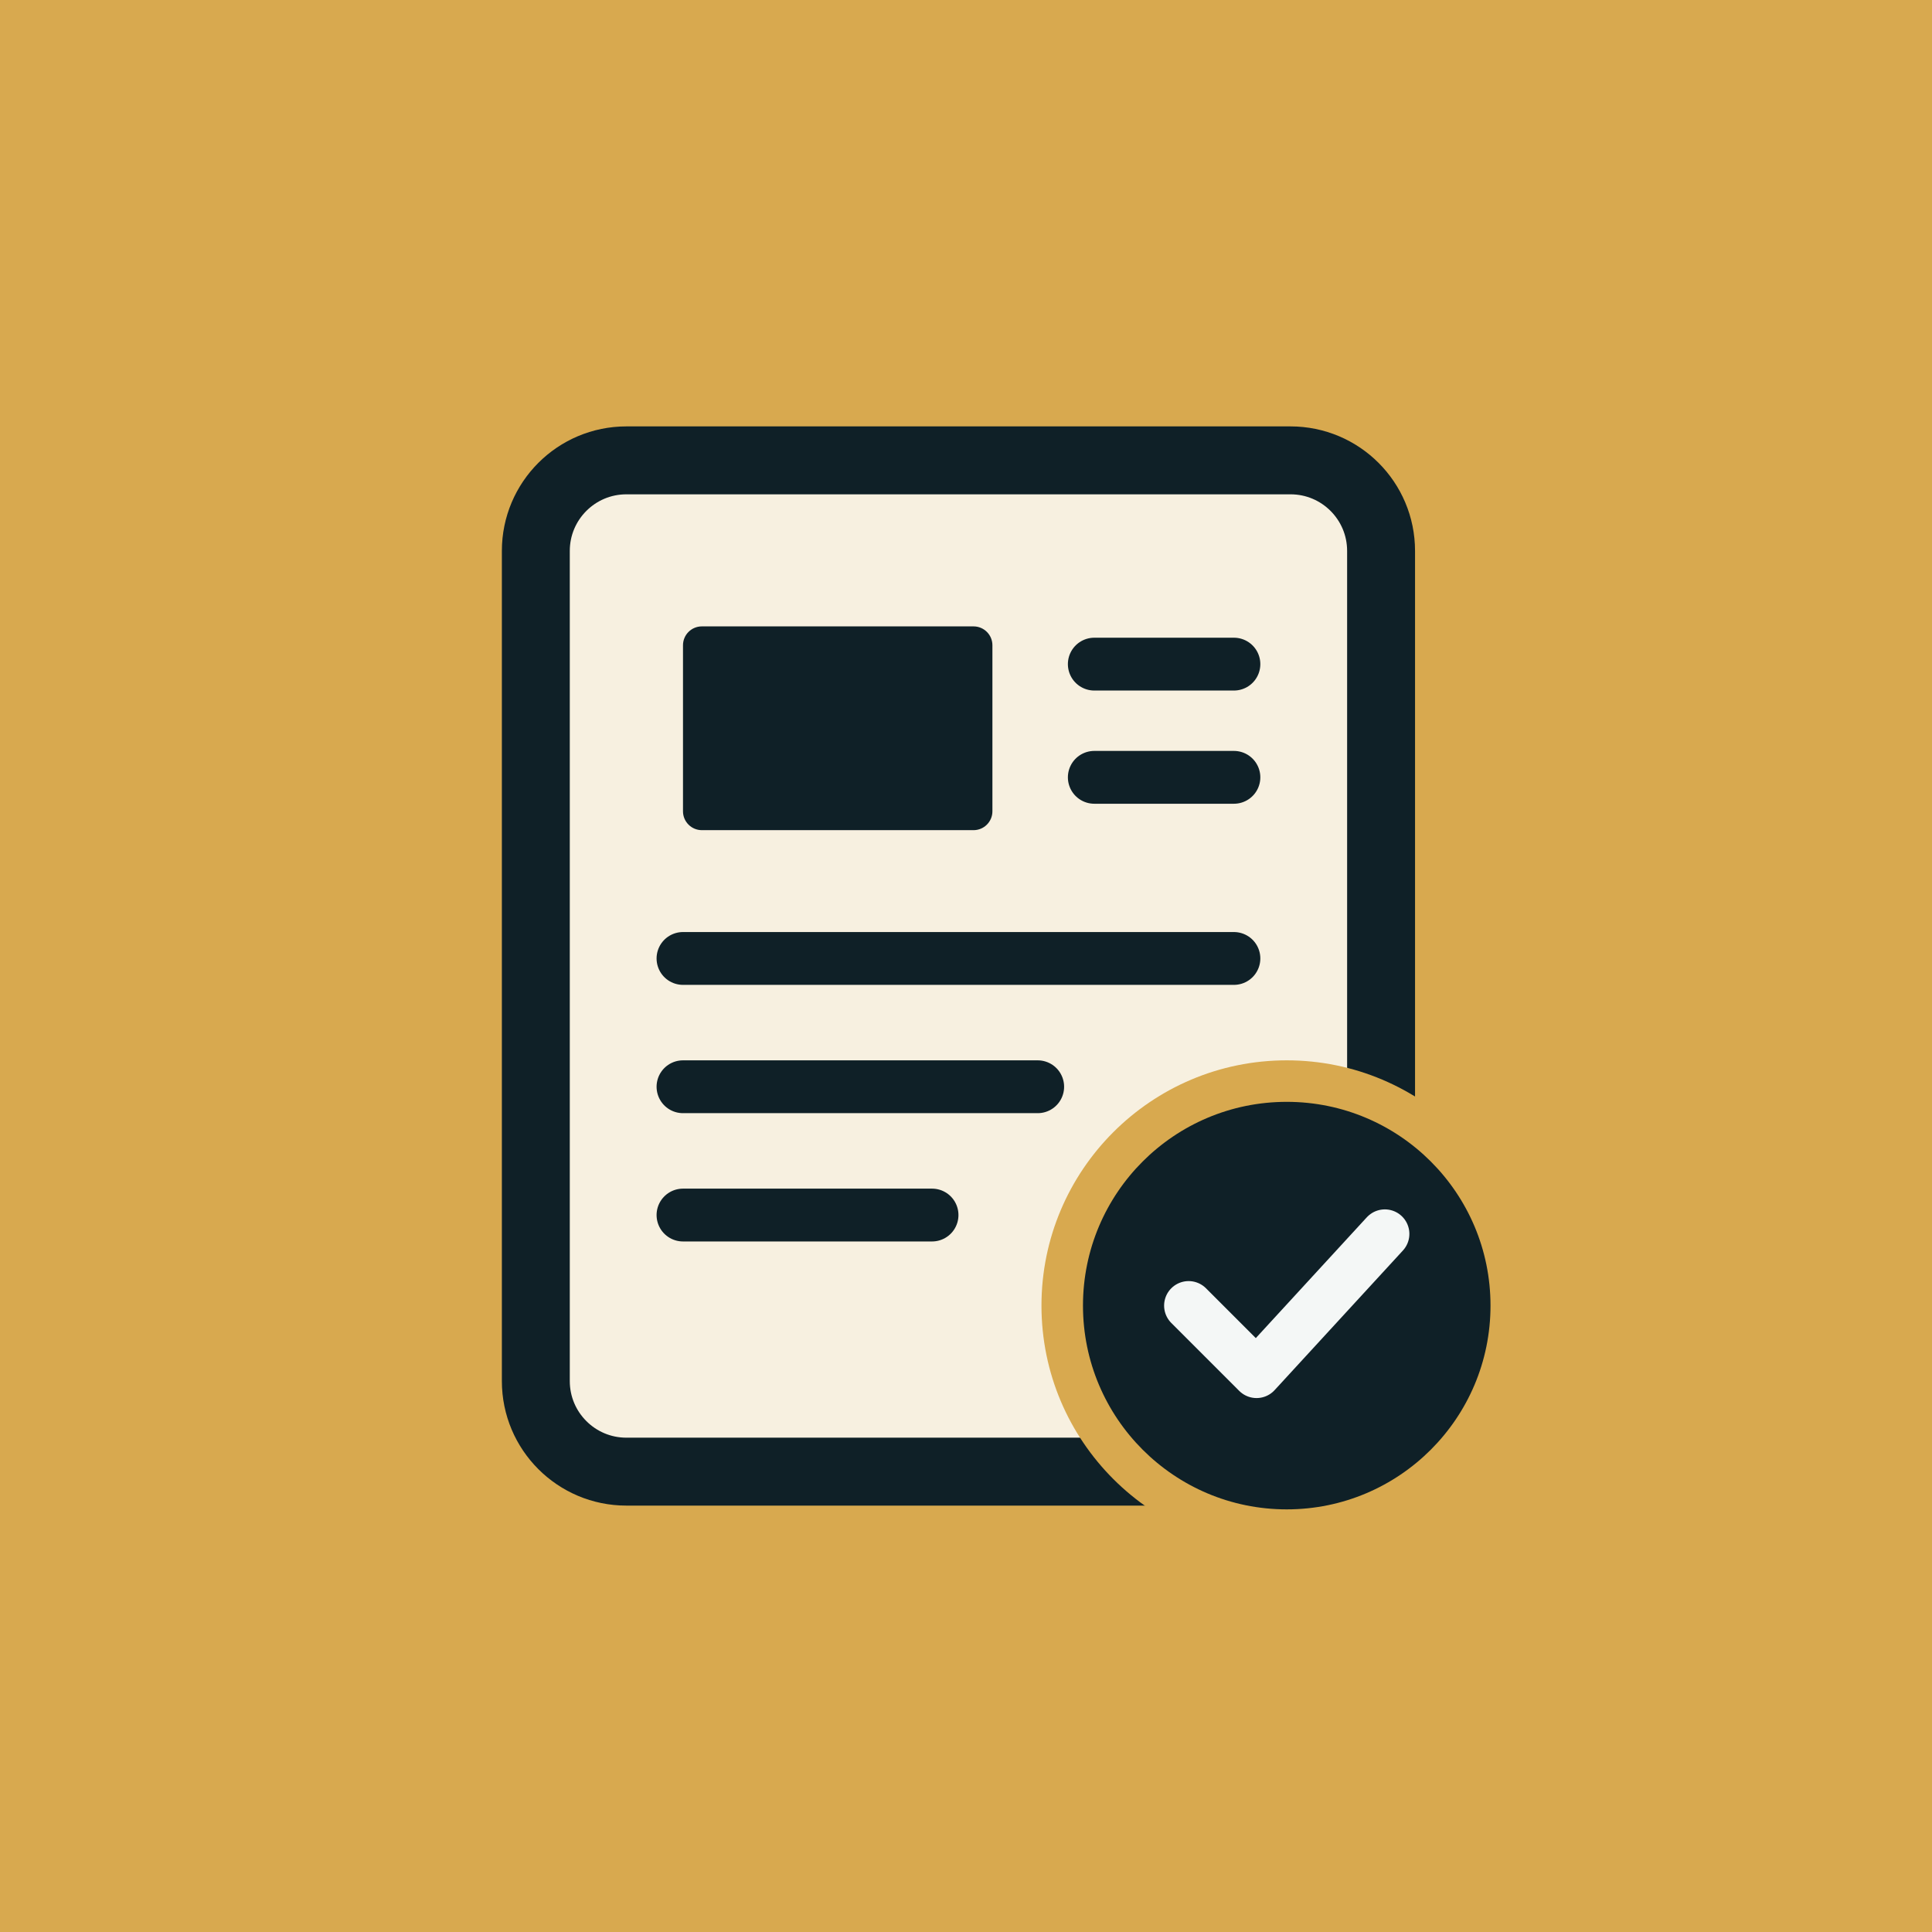
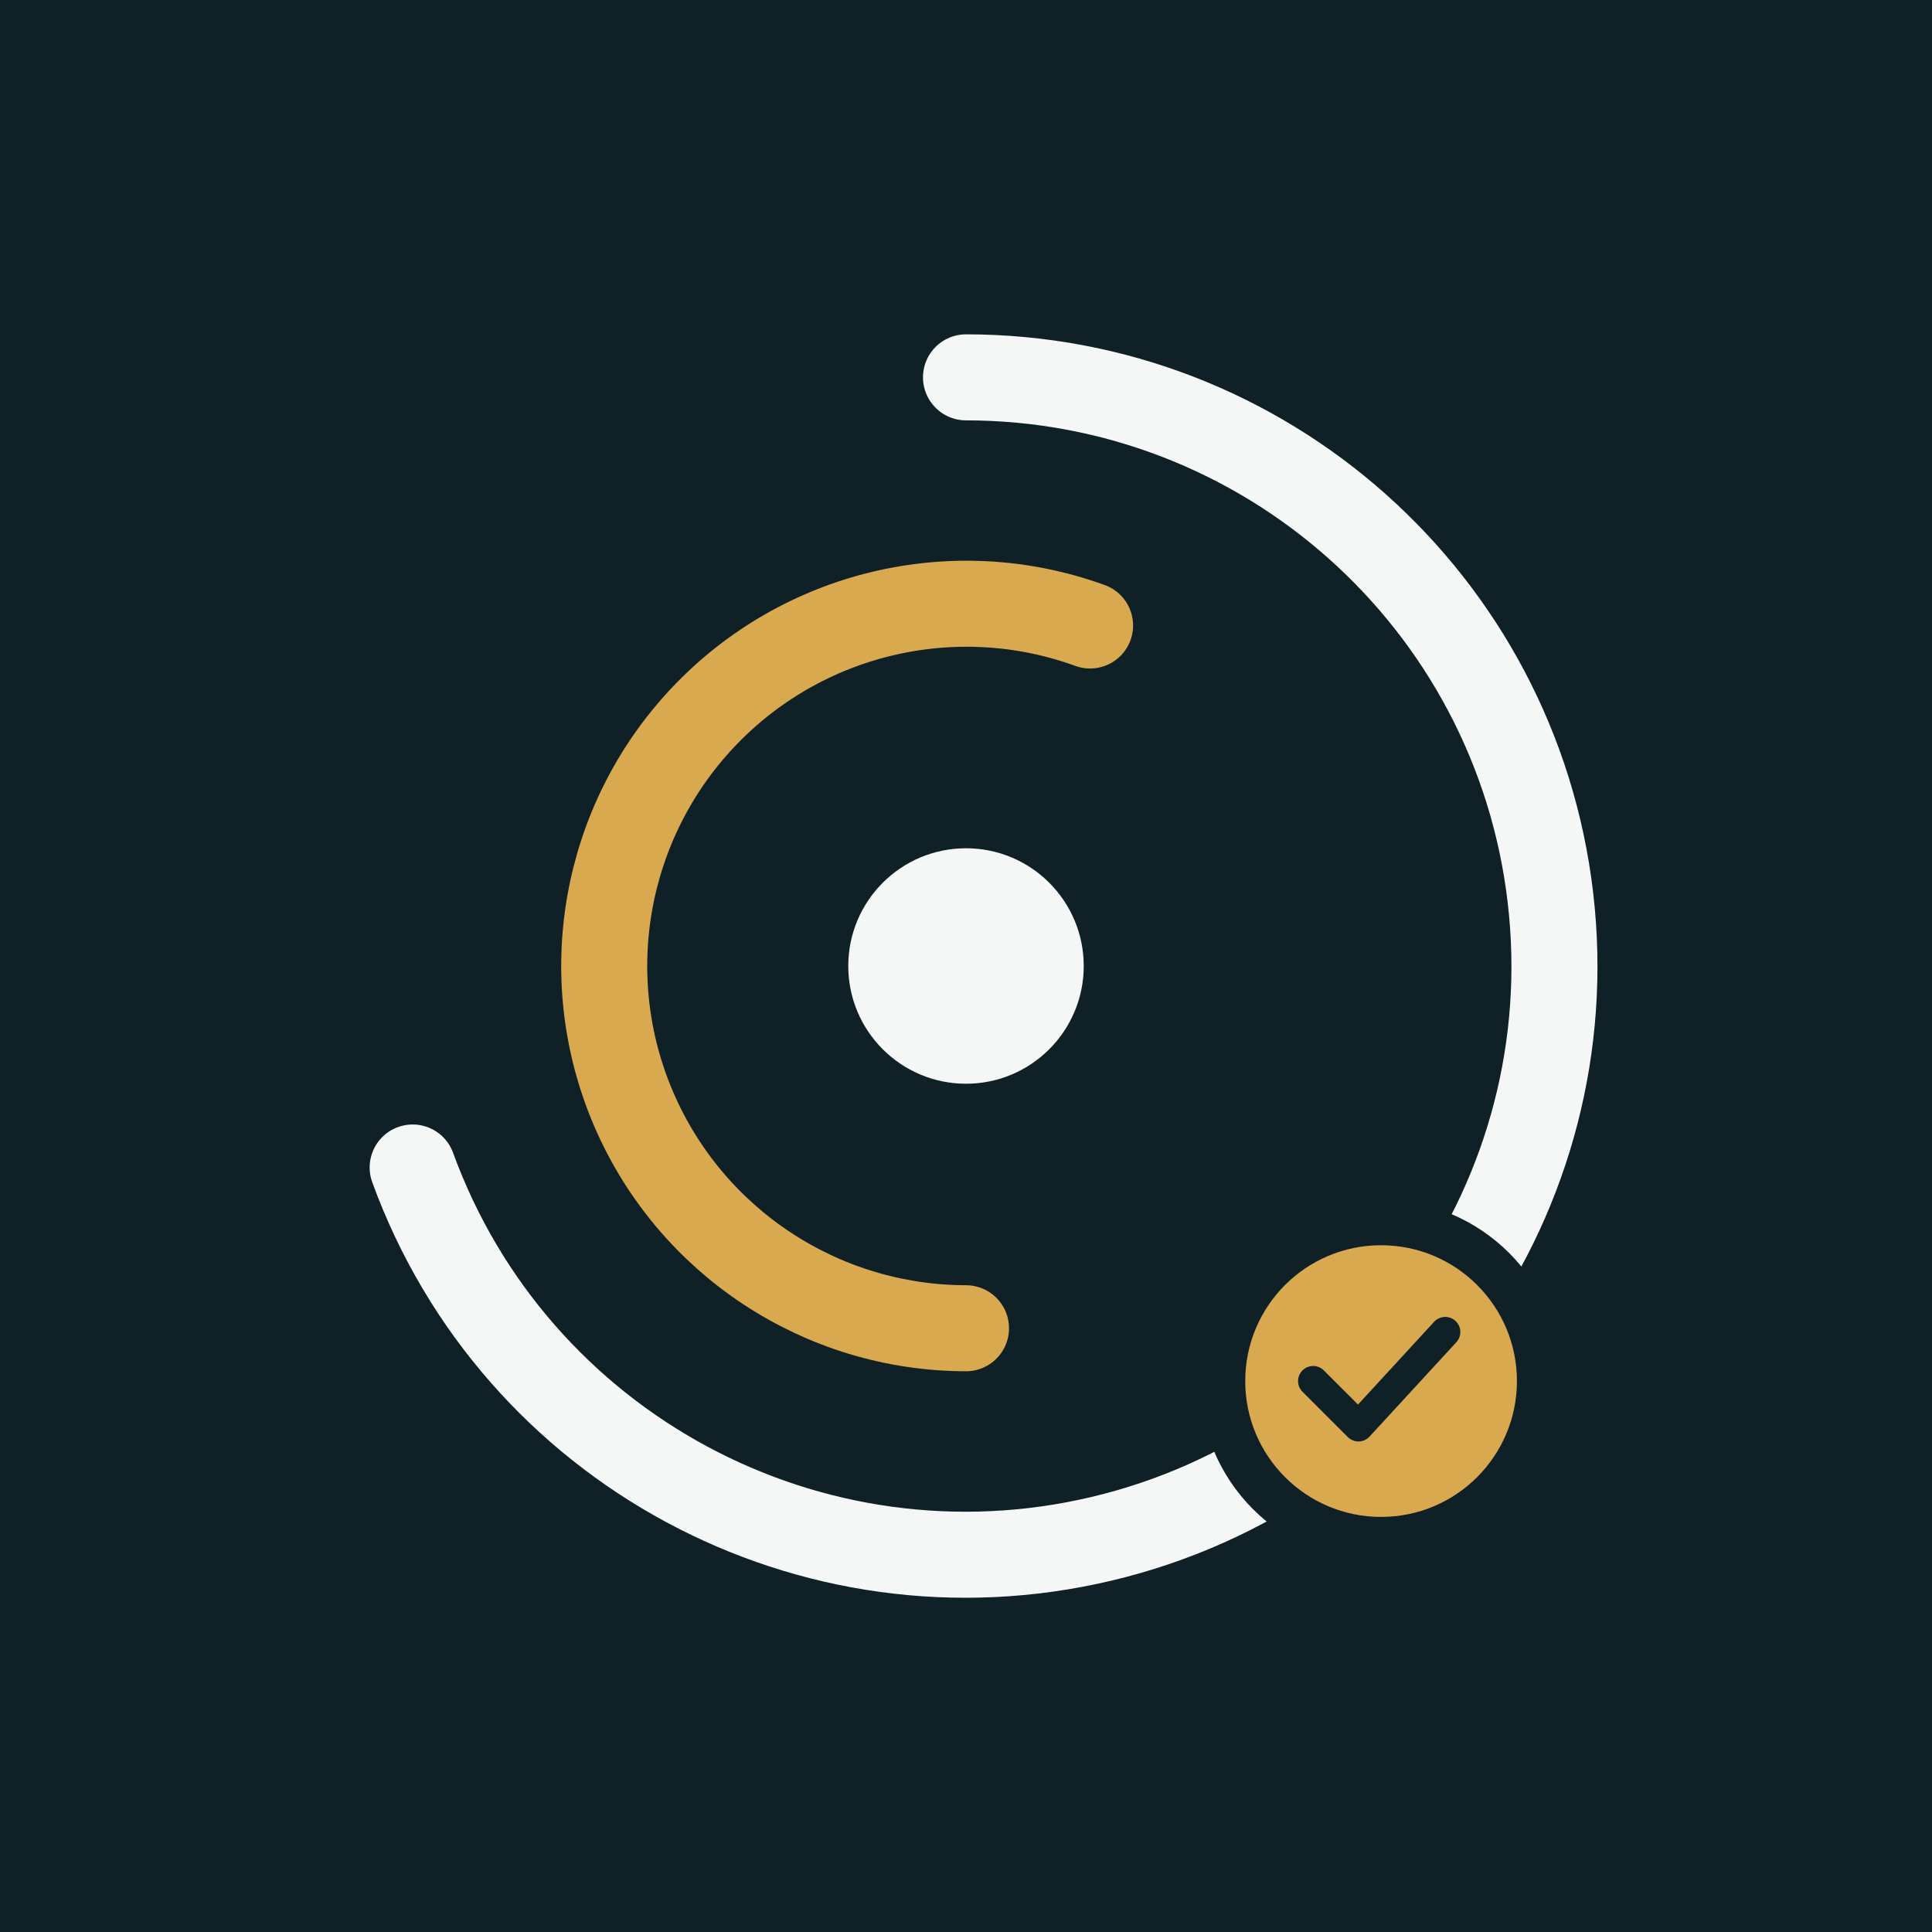
<svg xmlns="http://www.w3.org/2000/svg" width="512" height="512" viewBox="0 0 512 512">
-   <rect width="512" height="512" fill="#d8a94f" />
-   <rect x="142" y="122" width="224" height="268" rx="24" fill="#f7f0e0" stroke="#0f2027" stroke-width="18" />
-   <rect x="181" y="166" width="82" height="54" rx="5" fill="#0f2027" />
-   <path d="M290 176h37m-37 30h37M181 254h146M181 288h94M181 322h66" fill="none" stroke="#0f2027" stroke-width="14" stroke-linecap="round" />
-   <circle cx="341" cy="346" r="65" fill="#d8a94f" />
-   <circle cx="341" cy="346" r="54" fill="#0f2027" />
-   <path d="m315 346 18 18 34-37" fill="none" stroke="#f4f7f6" stroke-width="13" stroke-linecap="round" stroke-linejoin="round" />
+   <rect width="512" height="512" fill="#0f2027" />
+   <g transform="translate(64 64) scale(12)" fill="none" stroke-linecap="round" stroke-width="1.9">
+     <path d="M16 3 A13 13 0 1 1 3.78 20.45" stroke="#f4f7f6" />
+     <path d="M16 24 A8 8 0 1 1 18.74 8.48" stroke="#d8a94f" />
+     <circle cx="16" cy="16" r="2.6" fill="#f4f7f6" stroke="none" />
+   </g>
+   <circle cx="366" cy="366" r="48" fill="#0f2027" />
+   <circle cx="366" cy="366" r="36" fill="#d8a94f" />
+   <path d="m348 366 12 12 23-25" fill="none" stroke="#0f2027" stroke-width="8" stroke-linecap="round" stroke-linejoin="round" />
</svg>
